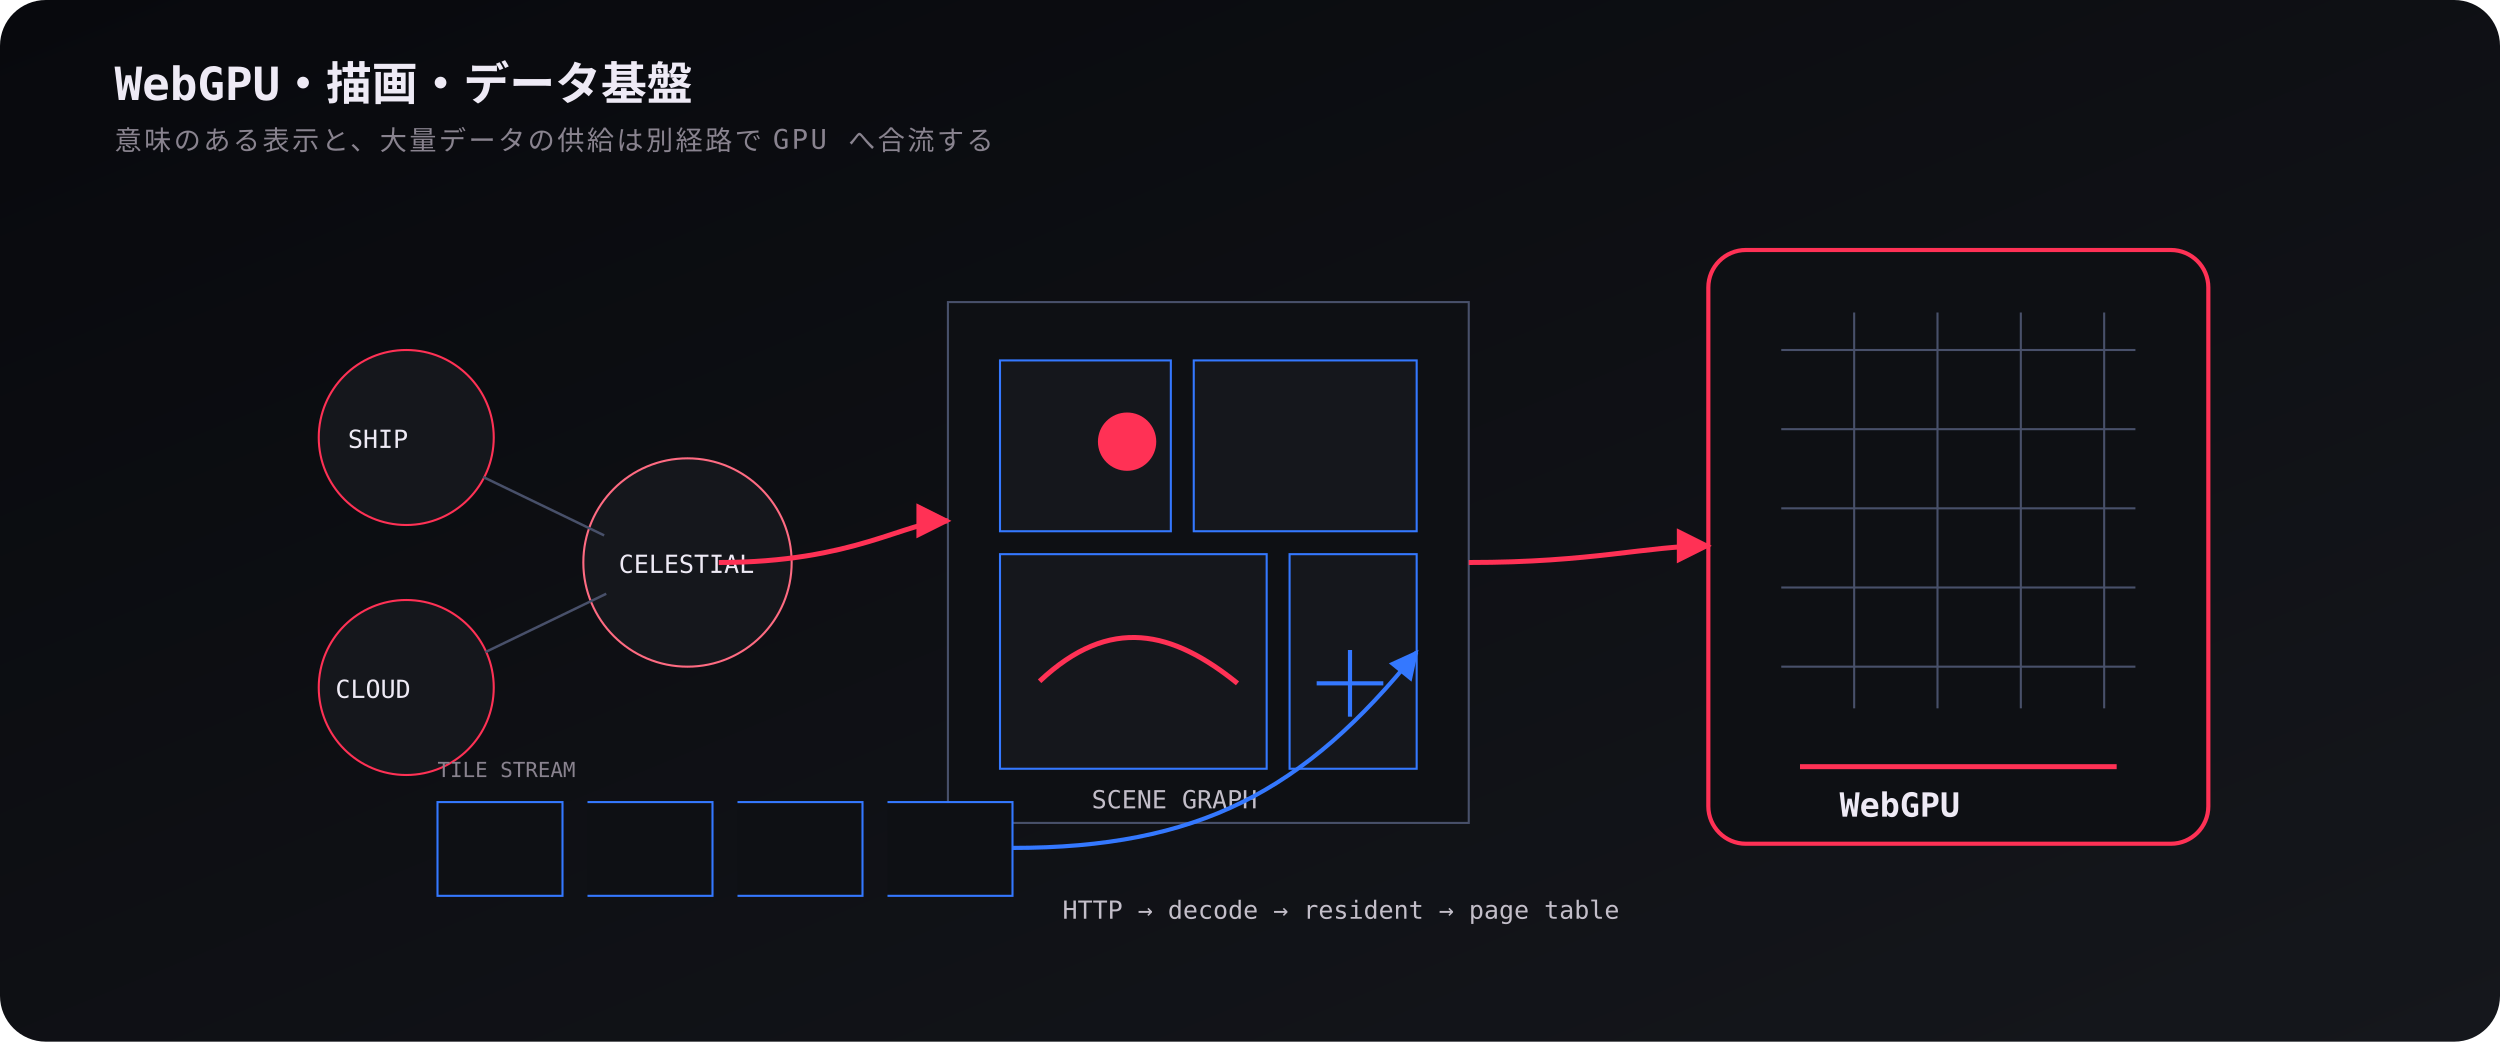
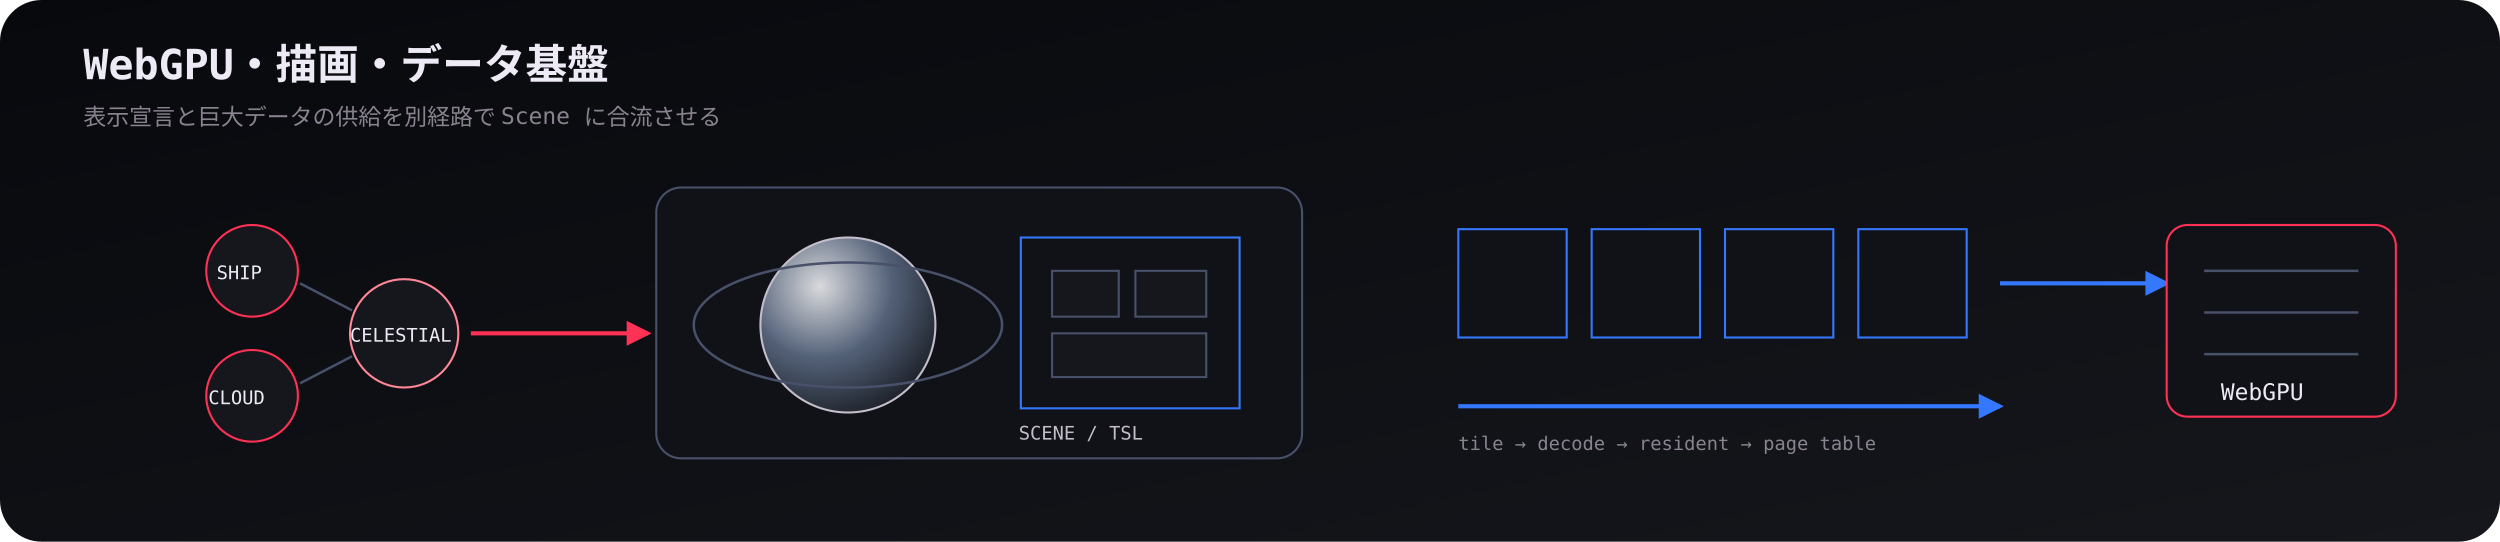
- <svg xmlns="http://www.w3.org/2000/svg" width="1200" height="500" viewBox="0 0 1200 500" role="img">
+ <svg xmlns="http://www.w3.org/2000/svg" width="1200" height="260" viewBox="0 0 1200 260" role="img">
  <defs>
    <style>
.m{font-family:ui-monospace,SFMono-Regular,Menlo,Consolas,"Yu Gothic",monospace}.s{font-family:system-ui,-apple-system,"Hiragino Sans","Yu Gothic",sans-serif}
- .t{fill:#eeeaf5}.b{fill:#c3bec9}.d{fill:#89838f}.a{fill:#ff3155}.an{fill:#ff6b82}.sig{fill:#3478ff}
- .stroke{fill:none;stroke:#89838f;stroke-width:1.6}.soft{fill:none;stroke:#48506a;stroke-width:1.2}.accent{fill:none;stroke:#ff3155;stroke-width:2.4}.blue{fill:none;stroke:#3478ff;stroke-width:2}.dash{stroke-dasharray:8 8}
- .h{font-size:22px;font-weight:700}.k{font-size:13px;letter-spacing:1.2px}.v{font-size:16px;font-weight:650}.sm{font-size:12px}.xs{font-size:10px}
+ .t{fill:#eeeaf5}.b{fill:#c3bec9}.d{fill:#89838f}.a{fill:#ff3155}.u{fill:#3478ff}
+ .g{fill:none;stroke:#48506a;stroke-width:1.2}.w{fill:none;stroke:#89838f;stroke-width:1.4}.r{fill:none;stroke:#ff3155;stroke-width:2}.bl{fill:none;stroke:#3478ff;stroke-width:2}.dash{stroke-dasharray:6 6}
+ .h{font-size:20px;font-weight:700}.v{font-size:14px;font-weight:650}.sm{font-size:11px}.xs{font-size:9px}
</style>
    <linearGradient id="bg" x1="0" y1="0" x2="1" y2="1">
      <stop stop-color="#08090d" />
      <stop offset="1" stop-color="#15171c" />
    </linearGradient>
-     <radialGradient id="earth" cx=".35" cy=".28" r=".8">
-       <stop stop-color="#d6d6d0" />
-       <stop offset=".55" stop-color="#48506a" />
-       <stop offset="1" stop-color="#161a20" />
+     <radialGradient id="earth" cx=".34" cy=".28" r=".82">
+       <stop stop-color="#d8d9dc" />
+       <stop offset=".5" stop-color="#536178" />
+       <stop offset="1" stop-color="#171a20" />
    </radialGradient>
-     <radialGradient id="sun" cx=".35" cy=".35" r=".8">
+     <radialGradient id="sun" cx=".35" cy=".35" r=".82">
      <stop stop-color="#fff1f4" />
-       <stop offset=".28" stop-color="#ff6b82" />
+       <stop offset=".3" stop-color="#ff8798" />
      <stop offset="1" stop-color="#ff3155" />
    </radialGradient>
-     <filter id="glow">
-       <feGaussianBlur stdDeviation="5" result="b" />
-       <feMerge>
-         <feMergeNode in="b" />
-         <feMergeNode in="SourceGraphic" />
-       </feMerge>
-     </filter>
-     <marker id="ra" viewBox="0 0 10 10" refX="9" refY="5" markerWidth="7" markerHeight="7" orient="auto">
+     <marker id="ra" viewBox="0 0 10 10" refX="8.5" refY="5" markerWidth="6" markerHeight="6" orient="auto">
      <path d="M0 0L10 5 0 10Z" fill="#ff3155" />
    </marker>
-     <marker id="ba" viewBox="0 0 10 10" refX="9" refY="5" markerWidth="7" markerHeight="7" orient="auto">
+     <marker id="ba" viewBox="0 0 10 10" refX="8.5" refY="5" markerWidth="6" markerHeight="6" orient="auto">
      <path d="M0 0L10 5 0 10Z" fill="#3478ff" />
    </marker>
  </defs>
-   <rect width="1200" height="500" rx="22" fill="url(#bg)" />
-   <text x="55" y="48" class="m t h">WebGPU・描画・データ基盤</text>
-   <text x="55" y="72" class="m d k">意味のある表示と、大量データの供給は別経路で GPU へ合流する</text>
-   <g transform="translate(110 145)">
-     <circle cx="85" cy="65" r="42" fill="#15171c" stroke="#ff3155" />
-     <text x="57" y="70" class="m t sm">SHIP</text>
-     <circle cx="85" cy="185" r="42" fill="#15171c" stroke="#ff3155" />
-     <text x="51" y="190" class="m t sm">CLOUD</text>
-     <circle cx="220" cy="125" r="50" fill="#15171c" stroke="#ff6b82" />
-     <text x="187" y="130" class="m t sm">CELESTIAL</text>
-     <path d="M122 84L180 112M123 168L181 140" class="soft" />
+   <rect width="1200" height="260" rx="20" fill="url(#bg)" />
+   <text x="40" y="38" class="m t h">WebGPU・描画・データ基盤</text>
+   <text x="40" y="60" class="m d sm">表示宣言と巨大データの供給を別経路で Scene に合流させる</text>
+   <g transform="translate(76 98)">
+     <circle cx="45" cy="32" r="22" fill="#15171c" stroke="#ff3155" />
+     <text x="28" y="36" class="m t xs">SHIP</text>
+     <circle cx="45" cy="92" r="22" fill="#15171c" stroke="#ff3155" />
+     <text x="24" y="96" class="m t xs">CLOUD</text>
+     <circle cx="118" cy="62" r="26" fill="#15171c" stroke="#ff8798" />
+     <text x="92" y="66" class="m t xs">CELESTIAL</text>
+     <path d="M68 38L93 51M68 86L93 73" class="g" />
+     <path d="M150 62H235" class="r" marker-end="url(#ra)" />
  </g>
-   <g transform="translate(455 145)">
-     <path d="M0 0h250v250H0z" fill="#0e1014" stroke="#48506a" rx="16" />
-     <path d="M25 28h82v82H25zM118 28h107v82H118zM25 121h128v103H25zM164 121h61v103H164z" fill="#15171c" stroke="#3478ff" />
-     <circle cx="86" cy="67" r="14" fill="#ff3155" />
-     <path d="M44 182C78 150 108 158 139 183" class="accent" />
-     <path d="M177 183h32M193 167v32" class="blue" />
-     <text x="69" y="243" class="m b sm">SCENE GRAPH</text>
+   <g transform="translate(315 90)">
+     <rect width="310" height="130" rx="12" fill="#101217" stroke="#48506a" />
+     <circle cx="92" cy="66" r="42" fill="url(#earth)" stroke="#c3bec9" />
+     <ellipse cx="92" cy="66" rx="74" ry="30" class="g" />
+     <path d="M175 24h105v82H175z" fill="none" stroke="#3478ff" />
+     <path d="M190 40h32v22h-32zM230 40h34v22h-34zM190 70h74v21h-74z" fill="#15171c" stroke="#48506a" />
+     <text x="174" y="121" class="m b xs">SCENE / TSL</text>
  </g>
-   <g transform="translate(820 120)">
-     <rect x="0" y="0" width="240" height="285" rx="18" fill="#0e1014" stroke="#ff3155" stroke-width="2" />
-     <g stroke="#48506a">
-       <path d="M35 48H205M35 86H205M35 124H205M35 162H205M35 200H205M70 30V220M110 30V220M150 30V220M190 30V220" />
-     </g>
-     <path d="M44 248H196" class="accent" />
-     <text x="63" y="272" class="m t v">WebGPU</text>
+   <g transform="translate(700 90)">
+     <path d="M0 105h260" class="bl" marker-end="url(#ba)" />
+     <text x="0" y="126" class="m d xs">tile → decode → resident → page table</text>
+     <rect x="0" y="20" width="52" height="52" fill="#101217" stroke="#3478ff" />
+     <rect x="64" y="20" width="52" height="52" fill="#101217" stroke="#3478ff" />
+     <rect x="128" y="20" width="52" height="52" fill="#101217" stroke="#3478ff" />
+     <rect x="192" y="20" width="52" height="52" fill="#101217" stroke="#3478ff" />
+     <path d="M260 46H340" class="bl" marker-end="url(#ba)" />
  </g>
-   <g transform="translate(210 385)">
-     <path d="M0 0h60v45H0zM72 0h60v45H72M144 0h60v45H144M216 0h60v45H216" fill="#0e1014" stroke="#3478ff" />
-     <text x="0" y="-12" class="m d xs">TILE STREAM</text>
-     <path d="M276 22C365 22 416-5 470-72" class="blue" marker-end="url(#ba)" />
-     <text x="300" y="56" class="m b sm">HTTP → decode → resident → page table</text>
+   <g transform="translate(1040 108)">
+     <rect width="110" height="92" rx="10" fill="#101217" stroke="#ff3155" />
+     <path d="M18 22h74M18 42h74M18 62h74" class="g" />
+     <text x="26" y="84" class="m t sm">WebGPU</text>
  </g>
-   <path d="M345 270C410 270 435 250 455 250" class="accent" marker-end="url(#ra)" />
-   <path d="M705 270C765 270 790 262 820 262" class="accent" marker-end="url(#ra)" />
</svg>
